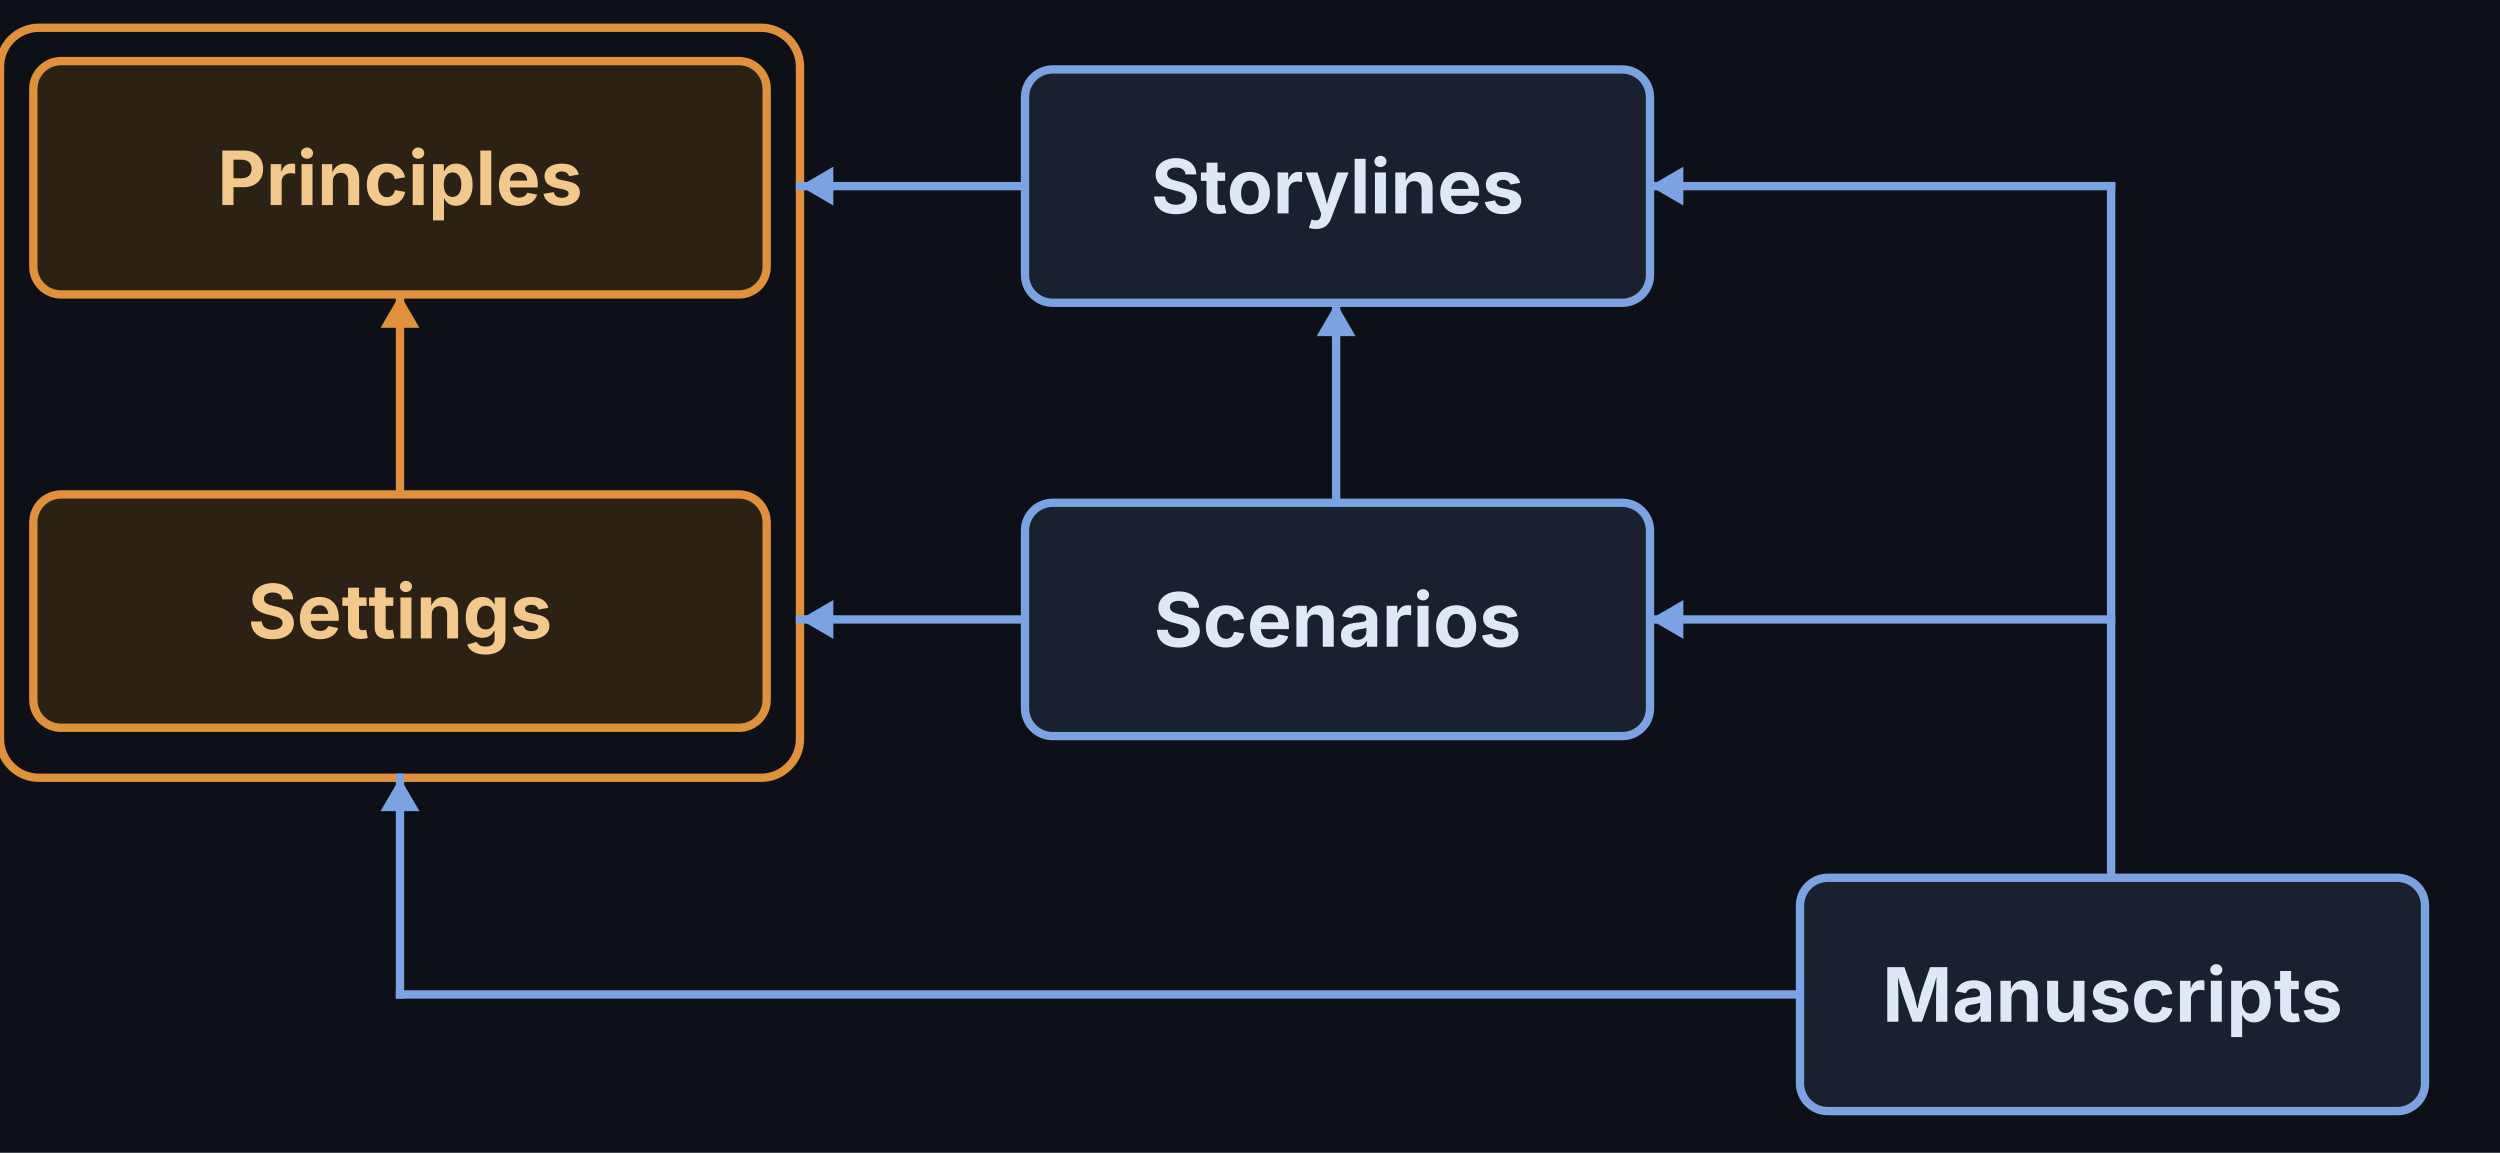
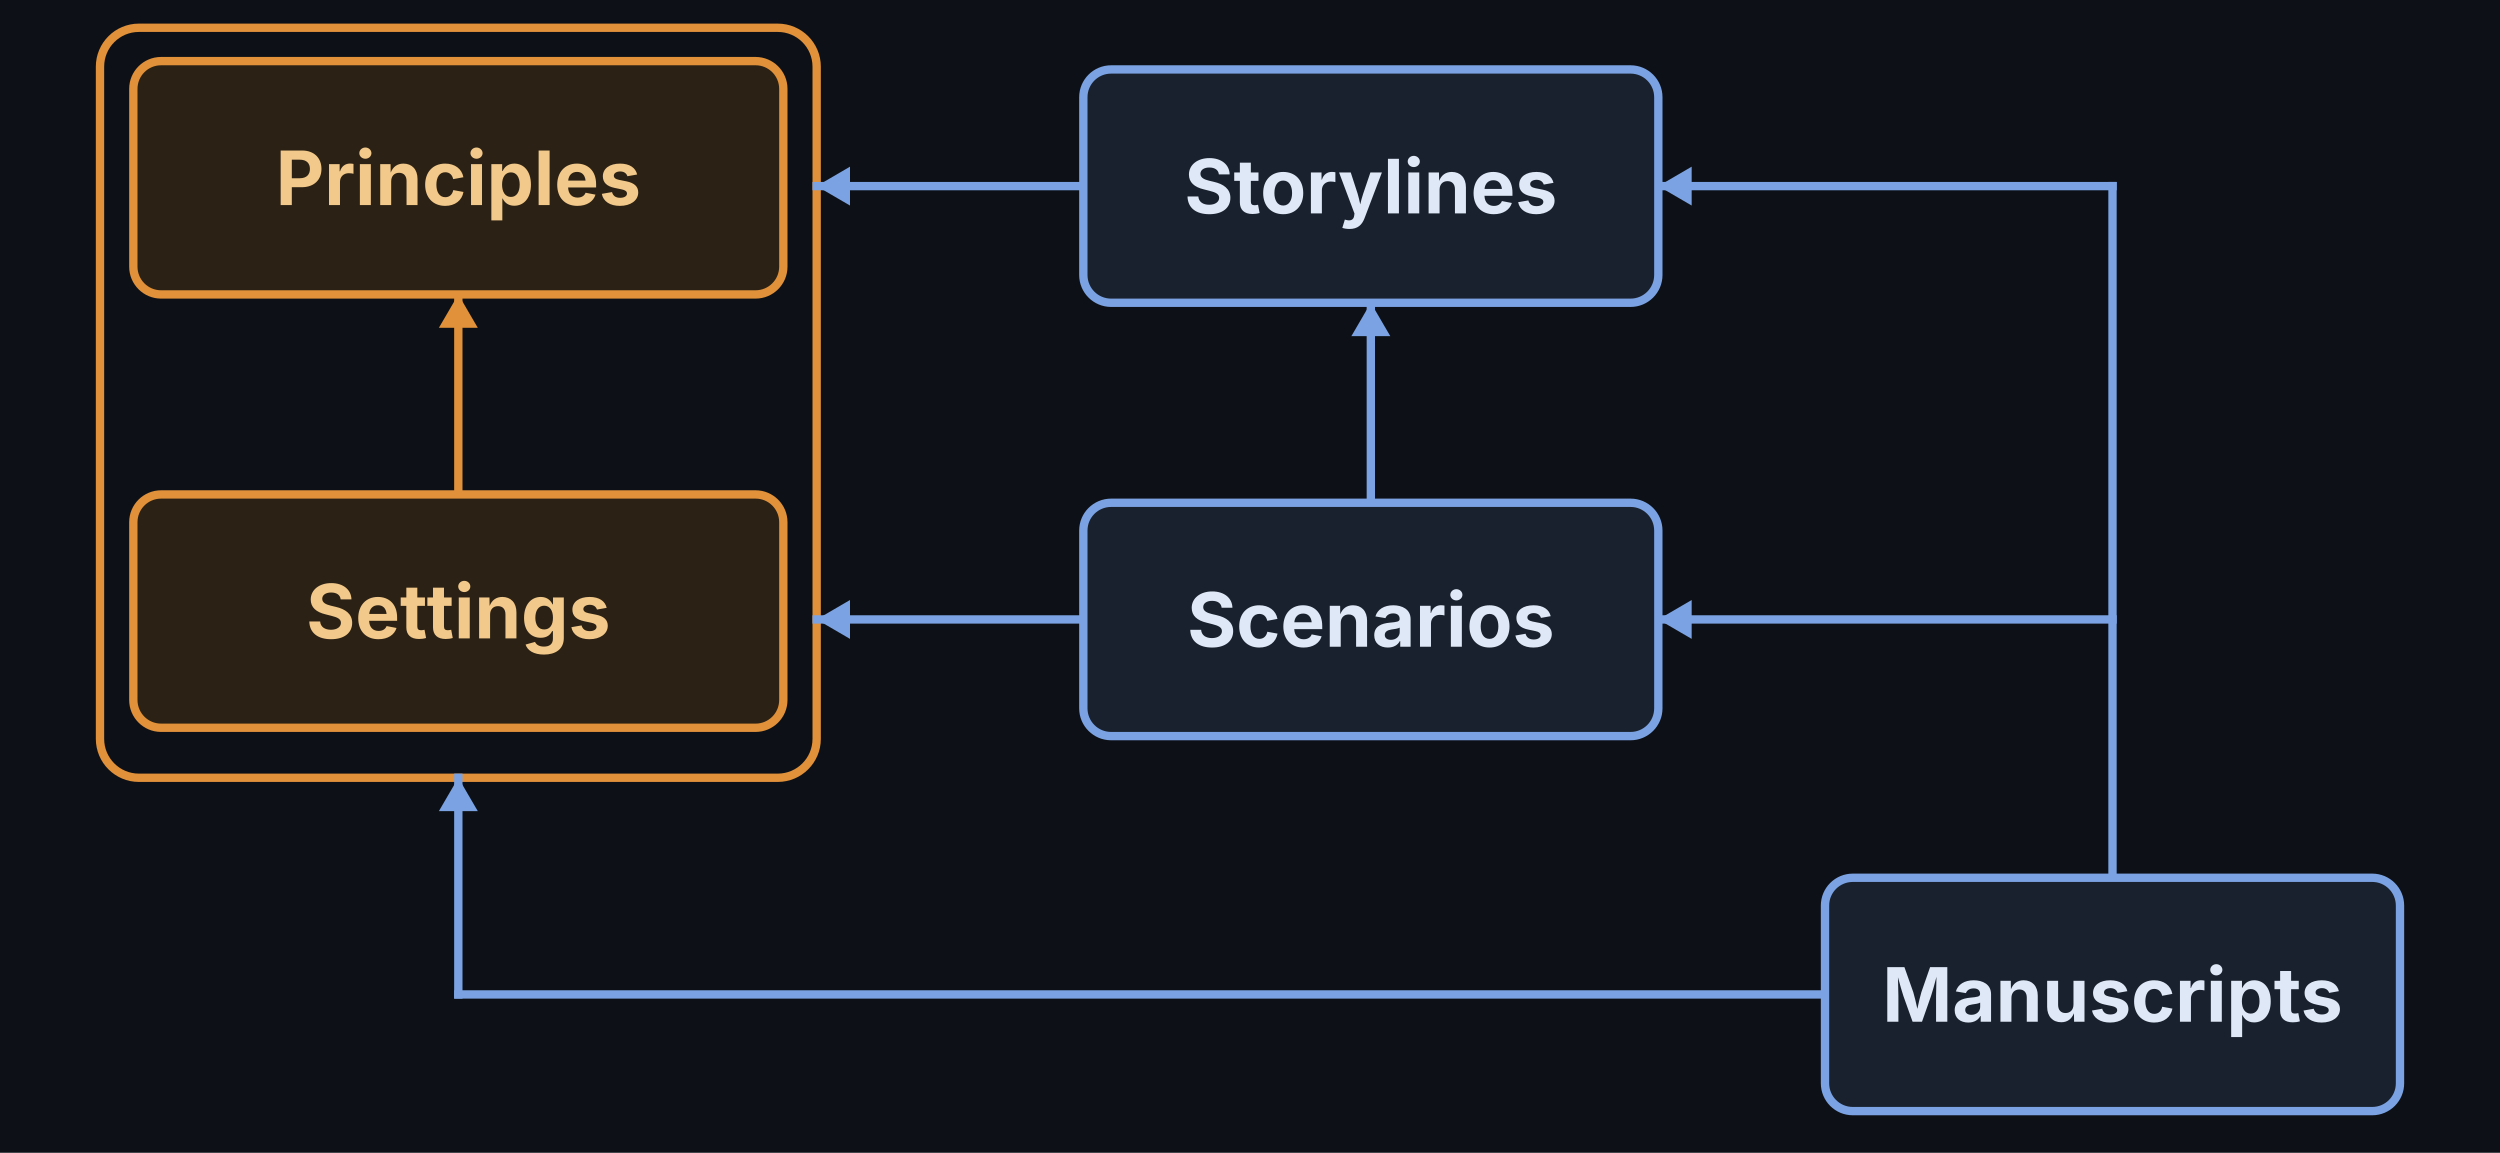
<svg xmlns="http://www.w3.org/2000/svg" viewBox="0 0 900 415" width="900" height="415" role="img" aria-label="Principles and Settings grounding Storylines, Scenarios and Manuscripts.">
  <rect x="0" y="0" width="900" height="415" fill="#0d1117" />
-   <rect x="0" y="10" width="288" height="270" rx="14" fill="none" stroke="#e0913a" stroke-width="3" />
-   <line x1="144" y1="178" x2="144" y2="106" stroke="#e0913a" stroke-width="3" stroke-linecap="square" />
-   <polygon points="144,106 137,118 151,118" fill="#e0913a" />
-   <line x1="369" y1="67" x2="288" y2="67" stroke="#7ba3e3" stroke-width="3" stroke-linecap="square" />
-   <polygon points="288,67 300,60 300,74" fill="#7ba3e3" />
-   <line x1="369" y1="223" x2="288" y2="223" stroke="#7ba3e3" stroke-width="3" stroke-linecap="square" />
-   <polygon points="288,223 300,216 300,230" fill="#7ba3e3" />
-   <line x1="481" y1="181" x2="481" y2="109" stroke="#7ba3e3" stroke-width="3" stroke-linecap="square" />
-   <polygon points="481,109 474,121 488,121" fill="#7ba3e3" />
-   <line x1="760" y1="316" x2="760" y2="67" stroke="#7ba3e3" stroke-width="3" stroke-linecap="square" />
-   <line x1="760" y1="67" x2="594" y2="67" stroke="#7ba3e3" stroke-width="3" stroke-linecap="square" />
-   <polygon points="594,67 606,60 606,74" fill="#7ba3e3" />
-   <line x1="760" y1="223" x2="594" y2="223" stroke="#7ba3e3" stroke-width="3" stroke-linecap="square" />
-   <polygon points="594,223 606,216 606,230" fill="#7ba3e3" />
-   <line x1="648" y1="358" x2="144" y2="358" stroke="#7ba3e3" stroke-width="3" stroke-linecap="square" />
-   <line x1="144" y1="358" x2="144" y2="280" stroke="#7ba3e3" stroke-width="3" stroke-linecap="square" />
-   <polygon points="144,280 137,292 151,292" fill="#7ba3e3" />
-   <rect x="12" y="22" width="264" height="84" rx="10" fill="#2b2114" stroke="#e0913a" stroke-width="3" />
-   <text x="144" y="64" fill="#f2c98a" font-family="Pretendard, -apple-system, 'Segoe UI', 'Malgun Gothic', system-ui, sans-serif" font-size="27" font-weight="700" text-anchor="middle" dominant-baseline="central">Principles</text>
-   <rect x="12" y="178" width="264" height="84" rx="10" fill="#2b2114" stroke="#e0913a" stroke-width="3" />
-   <text x="144" y="220" fill="#f2c98a" font-family="Pretendard, -apple-system, 'Segoe UI', 'Malgun Gothic', system-ui, sans-serif" font-size="27" font-weight="700" text-anchor="middle" dominant-baseline="central">Settings</text>
-   <rect x="369" y="25" width="225" height="84" rx="10" fill="#19212e" stroke="#7ba3e3" stroke-width="3" />
-   <text x="481.5" y="67" fill="#dfe8f6" font-family="Pretendard, -apple-system, 'Segoe UI', 'Malgun Gothic', system-ui, sans-serif" font-size="27" font-weight="700" text-anchor="middle" dominant-baseline="central">Storylines</text>
-   <rect x="369" y="181" width="225" height="84" rx="10" fill="#19212e" stroke="#7ba3e3" stroke-width="3" />
-   <text x="481.5" y="223" fill="#dfe8f6" font-family="Pretendard, -apple-system, 'Segoe UI', 'Malgun Gothic', system-ui, sans-serif" font-size="27" font-weight="700" text-anchor="middle" dominant-baseline="central">Scenarios</text>
-   <rect x="648" y="316" width="225" height="84" rx="10" fill="#19212e" stroke="#7ba3e3" stroke-width="3" />
+   <rect x="36" y="10" width="258" height="270" rx="14" fill="none" stroke="#e0913a" stroke-width="3" />
+   <line x1="165" y1="178" x2="165" y2="106" stroke="#e0913a" stroke-width="3" stroke-linecap="square" />
+   <polygon points="165,106 158,118 172,118" fill="#e0913a" />
+   <line x1="390" y1="67" x2="294" y2="67" stroke="#7ba3e3" stroke-width="3" stroke-linecap="square" />
+   <polygon points="294,67 306,60 306,74" fill="#7ba3e3" />
+   <line x1="390" y1="223" x2="294" y2="223" stroke="#7ba3e3" stroke-width="3" stroke-linecap="square" />
+   <polygon points="294,223 306,216 306,230" fill="#7ba3e3" />
+   <line x1="493.5" y1="181" x2="493.5" y2="109" stroke="#7ba3e3" stroke-width="3" stroke-linecap="square" />
+   <polygon points="493.5,109 486.5,121 500.5,121" fill="#7ba3e3" />
+   <line x1="760.5" y1="316" x2="760.5" y2="67" stroke="#7ba3e3" stroke-width="3" stroke-linecap="square" />
+   <line x1="760.5" y1="67" x2="597" y2="67" stroke="#7ba3e3" stroke-width="3" stroke-linecap="square" />
+   <polygon points="597,67 609,60 609,74" fill="#7ba3e3" />
+   <line x1="760.5" y1="223" x2="597" y2="223" stroke="#7ba3e3" stroke-width="3" stroke-linecap="square" />
+   <polygon points="597,223 609,216 609,230" fill="#7ba3e3" />
+   <line x1="657" y1="358" x2="165" y2="358" stroke="#7ba3e3" stroke-width="3" stroke-linecap="square" />
+   <line x1="165" y1="358" x2="165" y2="280" stroke="#7ba3e3" stroke-width="3" stroke-linecap="square" />
+   <polygon points="165,280 158,292 172,292" fill="#7ba3e3" />
+   <rect x="48" y="22" width="234" height="84" rx="10" fill="#2b2114" stroke="#e0913a" stroke-width="3" />
+   <text x="165" y="64" fill="#f2c98a" font-family="Pretendard, -apple-system, 'Segoe UI', 'Malgun Gothic', system-ui, sans-serif" font-size="27" font-weight="700" text-anchor="middle" dominant-baseline="central">Principles</text>
+   <rect x="48" y="178" width="234" height="84" rx="10" fill="#2b2114" stroke="#e0913a" stroke-width="3" />
+   <text x="165" y="220" fill="#f2c98a" font-family="Pretendard, -apple-system, 'Segoe UI', 'Malgun Gothic', system-ui, sans-serif" font-size="27" font-weight="700" text-anchor="middle" dominant-baseline="central">Settings</text>
+   <rect x="390" y="25" width="207" height="84" rx="10" fill="#19212e" stroke="#7ba3e3" stroke-width="3" />
+   <text x="493.5" y="67" fill="#dfe8f6" font-family="Pretendard, -apple-system, 'Segoe UI', 'Malgun Gothic', system-ui, sans-serif" font-size="27" font-weight="700" text-anchor="middle" dominant-baseline="central">Storylines</text>
+   <rect x="390" y="181" width="207" height="84" rx="10" fill="#19212e" stroke="#7ba3e3" stroke-width="3" />
+   <text x="493.5" y="223" fill="#dfe8f6" font-family="Pretendard, -apple-system, 'Segoe UI', 'Malgun Gothic', system-ui, sans-serif" font-size="27" font-weight="700" text-anchor="middle" dominant-baseline="central">Scenarios</text>
+   <rect x="657" y="316" width="207" height="84" rx="10" fill="#19212e" stroke="#7ba3e3" stroke-width="3" />
  <text x="760.5" y="358" fill="#dfe8f6" font-family="Pretendard, -apple-system, 'Segoe UI', 'Malgun Gothic', system-ui, sans-serif" font-size="27" font-weight="700" text-anchor="middle" dominant-baseline="central">Manuscripts</text>
</svg>
